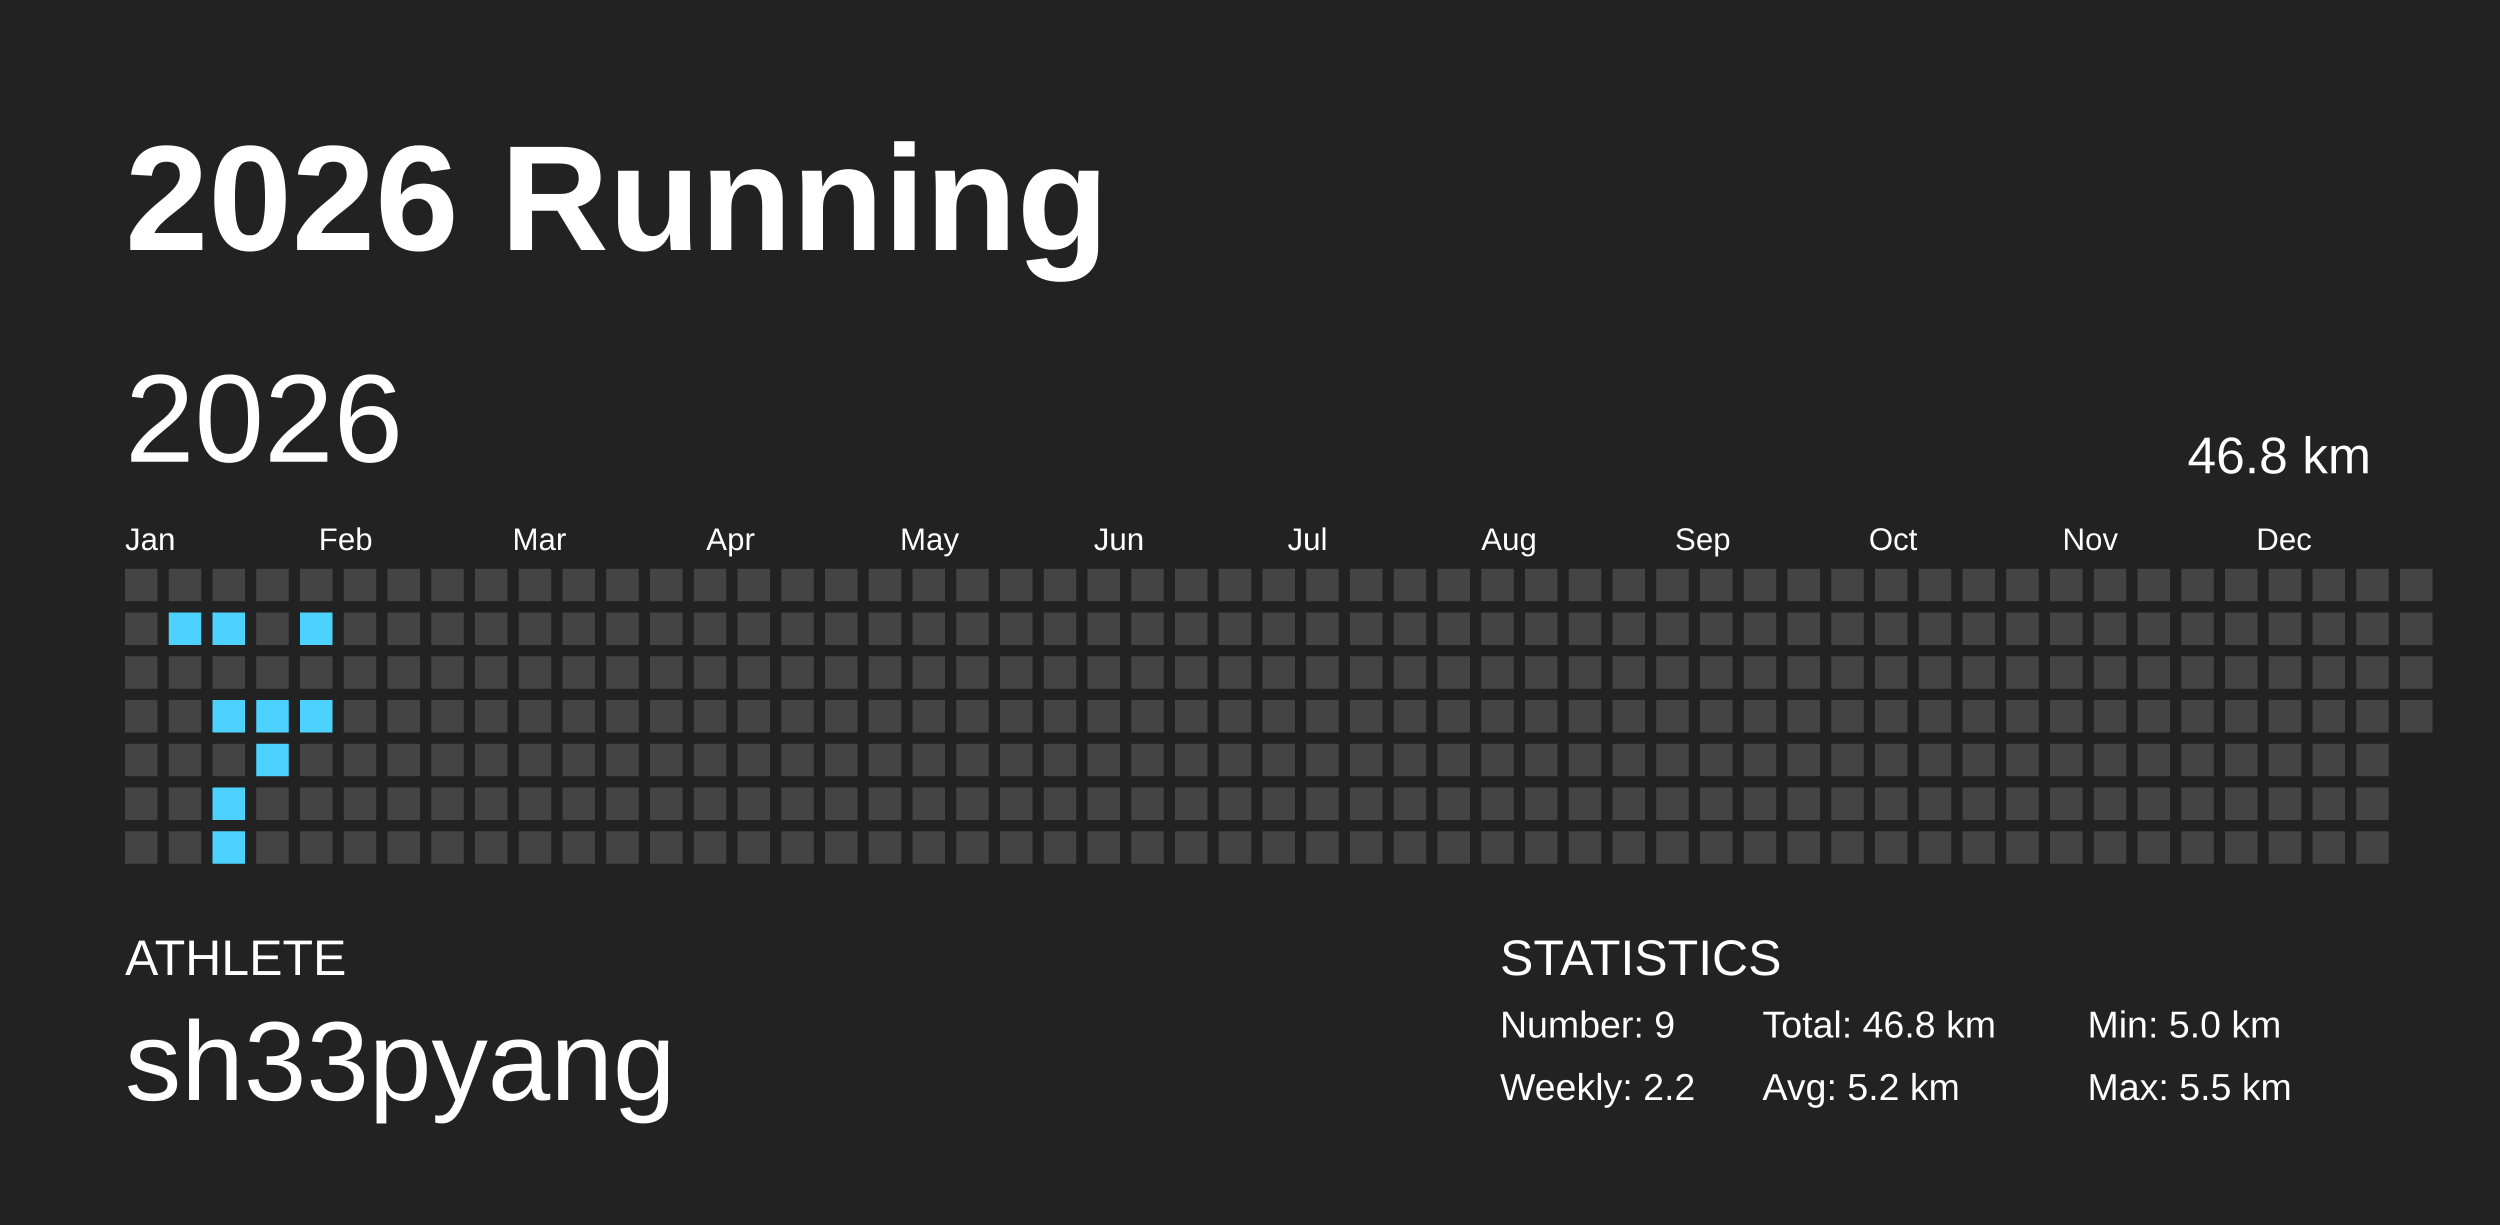
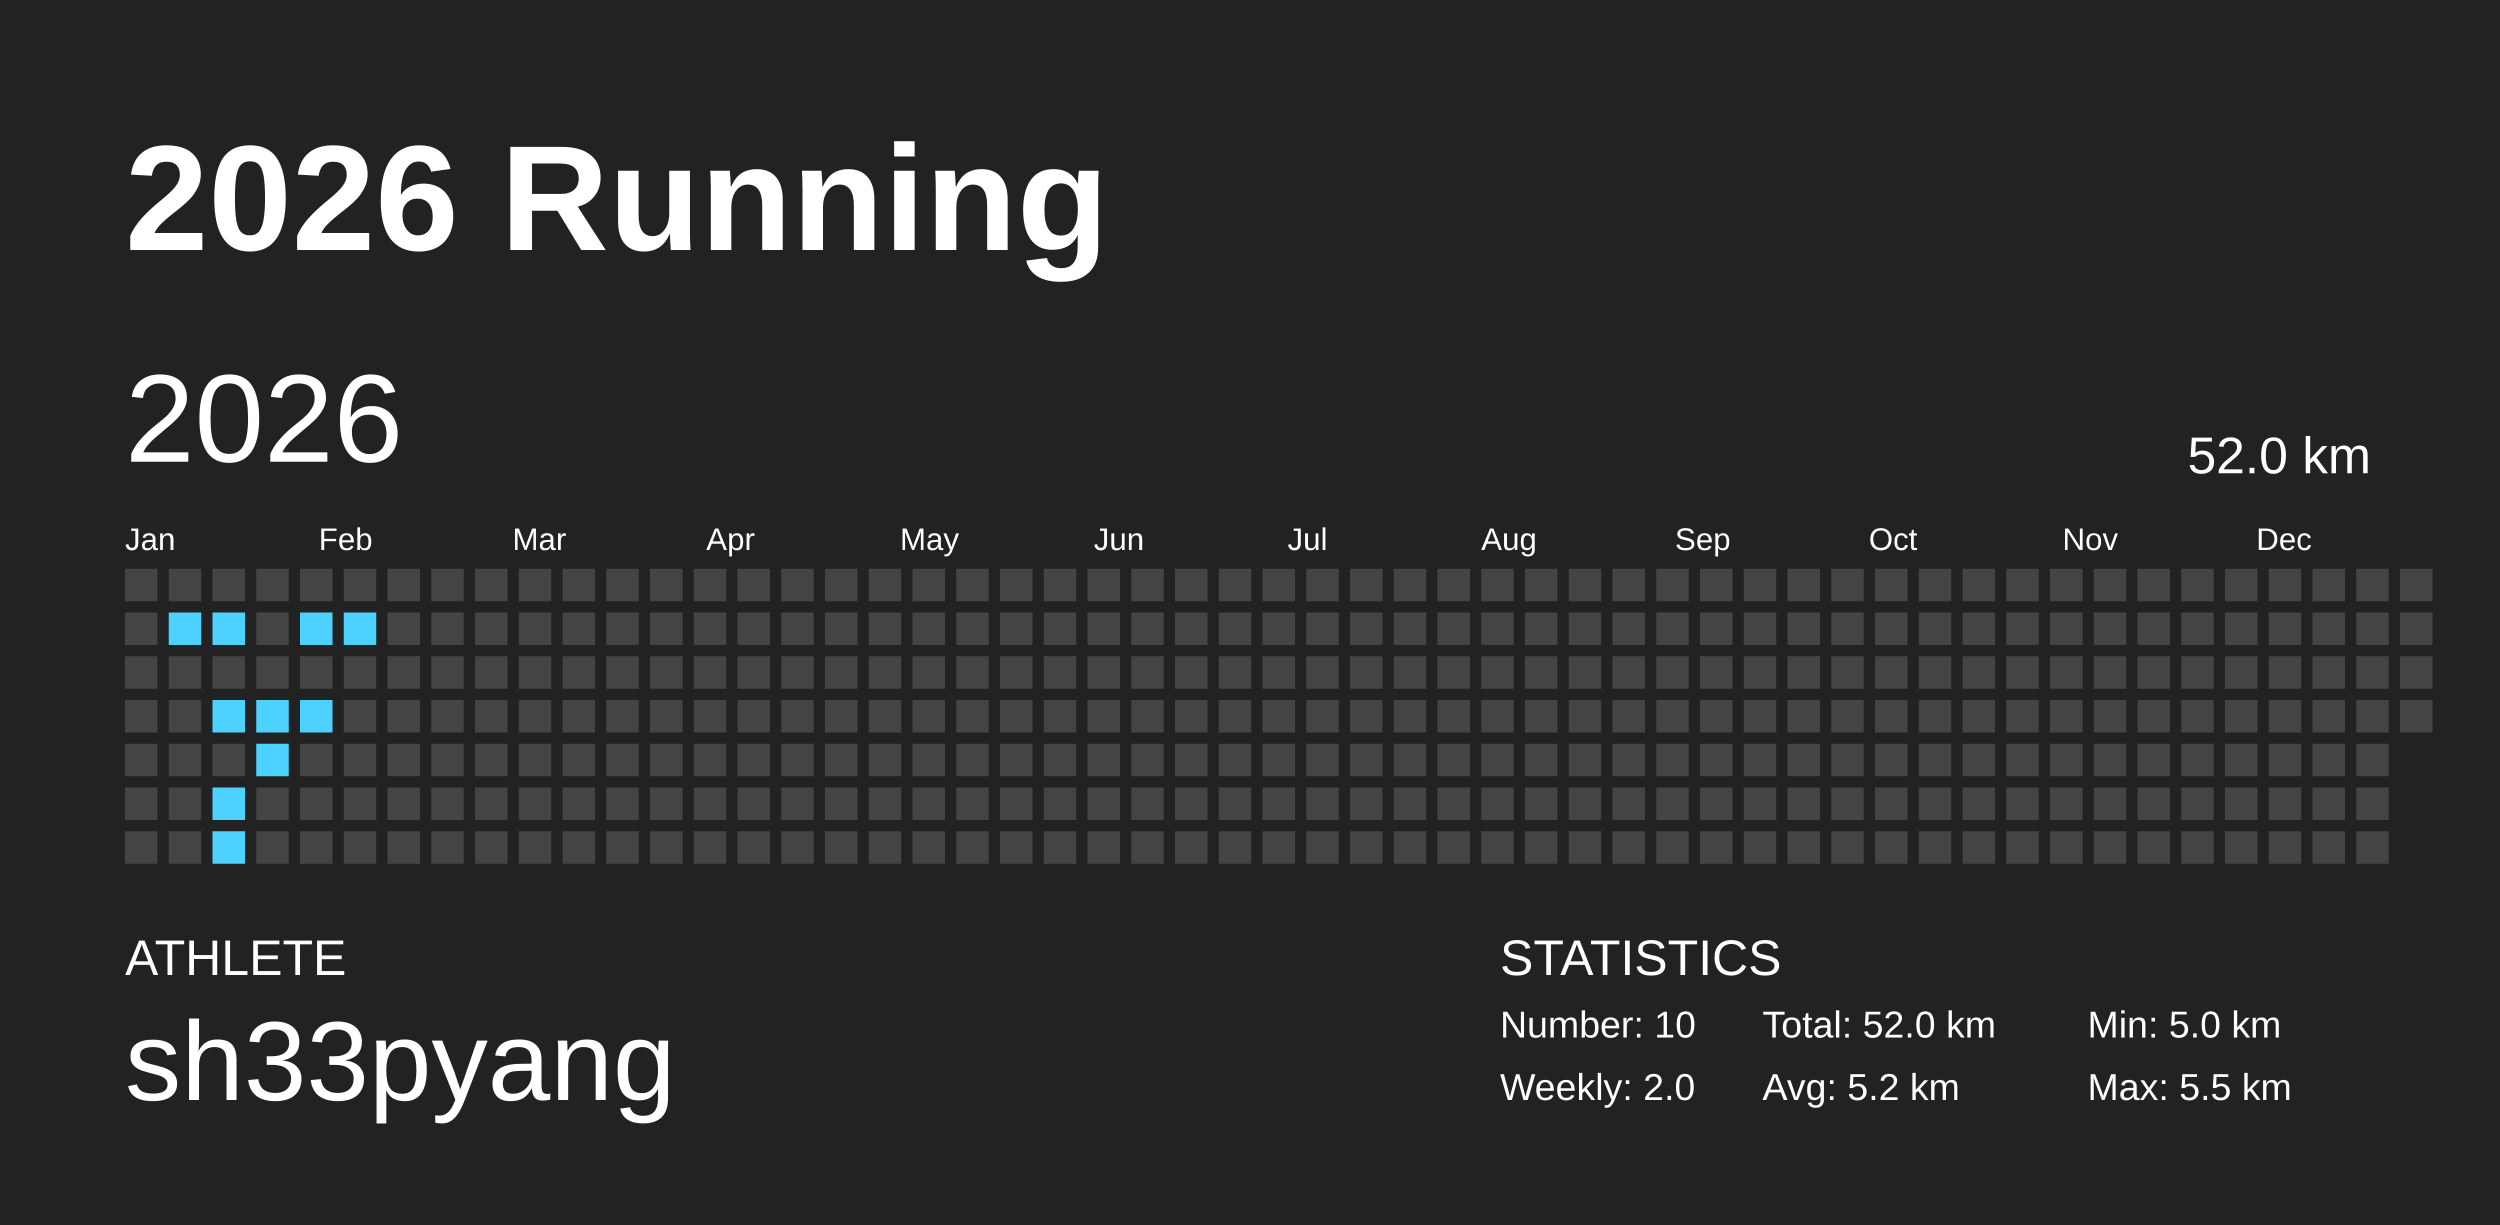
<svg xmlns="http://www.w3.org/2000/svg" baseProfile="full" height="98mm" version="1.1" viewBox="0,0,200,98" width="200mm">
  <defs />
  <rect fill="#222222" height="98" width="200" x="0" y="0" />
  <text fill="#FFFFFF" style="font-size:12px; font-family:Arial; font-weight:bold;" x="10" y="20">2026 Running</text>
  <text fill="#FFFFFF" style="font-size:4px; font-family:Arial" x="10" y="78">ATHLETE</text>
  <text fill="#FFFFFF" style="font-size:9px; font-family:Arial" x="10" y="88">sh33pyang</text>
  <text fill="#FFFFFF" style="font-size:4px; font-family:Arial" x="120" y="78">STATISTICS</text>
-   <text fill="#FFFFFF" style="font-size:3px; font-family:Arial" x="120" y="83">Number: 9</text>
-   <text fill="#FFFFFF" style="font-size:3px; font-family:Arial" x="120" y="88">Weekly: 2.2</text>
-   <text fill="#FFFFFF" style="font-size:3px; font-family:Arial" x="141" y="83">Total: 46.8 km</text>
+   <text fill="#FFFFFF" style="font-size:3px; font-family:Arial" x="120" y="83">Number: 10</text>
+   <text fill="#FFFFFF" style="font-size:3px; font-family:Arial" x="120" y="88">Weekly: 2.0</text>
+   <text fill="#FFFFFF" style="font-size:3px; font-family:Arial" x="141" y="83">Total: 52.0 km</text>
  <text fill="#FFFFFF" style="font-size:3px; font-family:Arial" x="141" y="88">Avg: 5.2 km</text>
  <text fill="#FFFFFF" style="font-size:3px; font-family:Arial" x="167" y="83">Min: 5.0 km</text>
  <text fill="#FFFFFF" style="font-size:3px; font-family:Arial" x="167" y="88">Max: 5.5 km</text>
  <text dominant-baseline="hanging" fill="#FFFFFF" style="font-size:10.0px; font-family:Arial;" x="10" y="30">2026</text>
-   <text dominant-baseline="hanging" fill="#FFFFFF" style="font-size:4.125px; font-family:Arial;" x="175" y="35">46.8 km</text>
+   <text dominant-baseline="hanging" fill="#FFFFFF" style="font-size:4.125px; font-family:Arial;" x="175" y="35">52.0 km</text>
  <text fill="#FFFFFF" style="font-size:2.5px; font-family:Arial" x="10.0" y="44">Jan</text>
  <text fill="#FFFFFF" style="font-size:2.5px; font-family:Arial" x="25.5" y="44">Feb</text>
  <text fill="#FFFFFF" style="font-size:2.5px; font-family:Arial" x="41.0" y="44">Mar</text>
  <text fill="#FFFFFF" style="font-size:2.5px; font-family:Arial" x="56.5" y="44">Apr</text>
  <text fill="#FFFFFF" style="font-size:2.5px; font-family:Arial" x="72.0" y="44">May</text>
  <text fill="#FFFFFF" style="font-size:2.5px; font-family:Arial" x="87.5" y="44">Jun</text>
  <text fill="#FFFFFF" style="font-size:2.5px; font-family:Arial" x="103.0" y="44">Jul</text>
  <text fill="#FFFFFF" style="font-size:2.5px; font-family:Arial" x="118.5" y="44">Aug</text>
  <text fill="#FFFFFF" style="font-size:2.5px; font-family:Arial" x="134.0" y="44">Sep</text>
  <text fill="#FFFFFF" style="font-size:2.5px; font-family:Arial" x="149.5" y="44">Oct</text>
  <text fill="#FFFFFF" style="font-size:2.5px; font-family:Arial" x="165.0" y="44">Nov</text>
  <text fill="#FFFFFF" style="font-size:2.5px; font-family:Arial" x="180.5" y="44">Dec</text>
  <rect fill="#444444" height="2.6" width="2.6" x="10.0" y="45.5" />
  <rect fill="#444444" height="2.6" width="2.6" x="10.0" y="49.0" />
  <rect fill="#444444" height="2.6" width="2.6" x="10.0" y="52.5" />
  <rect fill="#444444" height="2.6" width="2.6" x="10.0" y="56.0" />
  <rect fill="#444444" height="2.6" width="2.6" x="10.0" y="59.5" />
  <rect fill="#444444" height="2.6" width="2.6" x="10.0" y="63.0" />
  <rect fill="#444444" height="2.6" width="2.6" x="10.0" y="66.5" />
  <rect fill="#444444" height="2.6" width="2.6" x="13.5" y="45.5" />
  <rect fill="#4dd2ff" height="2.6" width="2.6" x="13.5" y="49.0" />
  <rect fill="#444444" height="2.6" width="2.6" x="13.5" y="52.5" />
  <rect fill="#444444" height="2.6" width="2.6" x="13.5" y="56.0" />
  <rect fill="#444444" height="2.6" width="2.6" x="13.5" y="59.5" />
  <rect fill="#444444" height="2.6" width="2.6" x="13.5" y="63.0" />
  <rect fill="#444444" height="2.6" width="2.6" x="13.5" y="66.5" />
  <rect fill="#444444" height="2.6" width="2.6" x="17.0" y="45.5" />
  <rect fill="#4dd2ff" height="2.6" width="2.6" x="17.0" y="49.0" />
  <rect fill="#444444" height="2.6" width="2.6" x="17.0" y="52.5" />
  <rect fill="#4dd2ff" height="2.6" width="2.6" x="17.0" y="56.0" />
  <rect fill="#444444" height="2.6" width="2.6" x="17.0" y="59.5" />
  <rect fill="#4dd2ff" height="2.6" width="2.6" x="17.0" y="63.0" />
  <rect fill="#4dd2ff" height="2.6" width="2.6" x="17.0" y="66.5" />
  <rect fill="#444444" height="2.6" width="2.6" x="20.5" y="45.5" />
  <rect fill="#444444" height="2.6" width="2.6" x="20.5" y="49.0" />
  <rect fill="#444444" height="2.6" width="2.6" x="20.5" y="52.5" />
  <rect fill="#4dd2ff" height="2.6" width="2.6" x="20.5" y="56.0" />
  <rect fill="#4dd2ff" height="2.6" width="2.6" x="20.5" y="59.5" />
  <rect fill="#444444" height="2.6" width="2.6" x="20.5" y="63.0" />
  <rect fill="#444444" height="2.6" width="2.6" x="20.5" y="66.5" />
  <rect fill="#444444" height="2.6" width="2.6" x="24.0" y="45.5" />
  <rect fill="#4dd2ff" height="2.6" width="2.6" x="24.0" y="49.0" />
  <rect fill="#444444" height="2.6" width="2.6" x="24.0" y="52.5" />
  <rect fill="#4dd2ff" height="2.6" width="2.6" x="24.0" y="56.0" />
  <rect fill="#444444" height="2.6" width="2.6" x="24.0" y="59.5" />
  <rect fill="#444444" height="2.6" width="2.6" x="24.0" y="63.0" />
  <rect fill="#444444" height="2.6" width="2.6" x="24.0" y="66.5" />
  <rect fill="#444444" height="2.6" width="2.6" x="27.5" y="45.5" />
-   <rect fill="#444444" height="2.6" width="2.6" x="27.5" y="49.0" />
+   <rect fill="#4dd2ff" height="2.6" width="2.6" x="27.5" y="49.0" />
  <rect fill="#444444" height="2.6" width="2.6" x="27.5" y="52.5" />
  <rect fill="#444444" height="2.6" width="2.6" x="27.5" y="56.0" />
  <rect fill="#444444" height="2.6" width="2.6" x="27.5" y="59.5" />
  <rect fill="#444444" height="2.6" width="2.6" x="27.5" y="63.0" />
  <rect fill="#444444" height="2.6" width="2.6" x="27.5" y="66.5" />
  <rect fill="#444444" height="2.6" width="2.6" x="31.0" y="45.5" />
  <rect fill="#444444" height="2.6" width="2.6" x="31.0" y="49.0" />
  <rect fill="#444444" height="2.6" width="2.6" x="31.0" y="52.5" />
  <rect fill="#444444" height="2.6" width="2.6" x="31.0" y="56.0" />
  <rect fill="#444444" height="2.6" width="2.6" x="31.0" y="59.5" />
  <rect fill="#444444" height="2.6" width="2.6" x="31.0" y="63.0" />
  <rect fill="#444444" height="2.6" width="2.6" x="31.0" y="66.5" />
  <rect fill="#444444" height="2.6" width="2.6" x="34.5" y="45.5" />
  <rect fill="#444444" height="2.6" width="2.6" x="34.5" y="49.0" />
  <rect fill="#444444" height="2.6" width="2.6" x="34.5" y="52.5" />
  <rect fill="#444444" height="2.6" width="2.6" x="34.5" y="56.0" />
  <rect fill="#444444" height="2.6" width="2.6" x="34.5" y="59.5" />
  <rect fill="#444444" height="2.6" width="2.6" x="34.5" y="63.0" />
  <rect fill="#444444" height="2.6" width="2.6" x="34.5" y="66.5" />
  <rect fill="#444444" height="2.6" width="2.6" x="38.0" y="45.5" />
  <rect fill="#444444" height="2.6" width="2.6" x="38.0" y="49.0" />
  <rect fill="#444444" height="2.6" width="2.6" x="38.0" y="52.5" />
  <rect fill="#444444" height="2.6" width="2.6" x="38.0" y="56.0" />
  <rect fill="#444444" height="2.6" width="2.6" x="38.0" y="59.5" />
  <rect fill="#444444" height="2.6" width="2.6" x="38.0" y="63.0" />
  <rect fill="#444444" height="2.6" width="2.6" x="38.0" y="66.5" />
  <rect fill="#444444" height="2.6" width="2.6" x="41.5" y="45.5" />
  <rect fill="#444444" height="2.6" width="2.6" x="41.5" y="49.0" />
  <rect fill="#444444" height="2.6" width="2.6" x="41.5" y="52.5" />
  <rect fill="#444444" height="2.6" width="2.6" x="41.5" y="56.0" />
  <rect fill="#444444" height="2.6" width="2.6" x="41.5" y="59.5" />
  <rect fill="#444444" height="2.6" width="2.6" x="41.5" y="63.0" />
  <rect fill="#444444" height="2.6" width="2.6" x="41.5" y="66.5" />
  <rect fill="#444444" height="2.6" width="2.6" x="45.0" y="45.5" />
  <rect fill="#444444" height="2.6" width="2.6" x="45.0" y="49.0" />
  <rect fill="#444444" height="2.6" width="2.6" x="45.0" y="52.5" />
  <rect fill="#444444" height="2.6" width="2.6" x="45.0" y="56.0" />
  <rect fill="#444444" height="2.6" width="2.6" x="45.0" y="59.5" />
  <rect fill="#444444" height="2.6" width="2.6" x="45.0" y="63.0" />
  <rect fill="#444444" height="2.6" width="2.6" x="45.0" y="66.5" />
  <rect fill="#444444" height="2.6" width="2.6" x="48.5" y="45.5" />
  <rect fill="#444444" height="2.6" width="2.6" x="48.5" y="49.0" />
  <rect fill="#444444" height="2.6" width="2.6" x="48.5" y="52.5" />
  <rect fill="#444444" height="2.6" width="2.6" x="48.5" y="56.0" />
  <rect fill="#444444" height="2.6" width="2.6" x="48.5" y="59.5" />
  <rect fill="#444444" height="2.6" width="2.6" x="48.5" y="63.0" />
  <rect fill="#444444" height="2.6" width="2.6" x="48.5" y="66.5" />
  <rect fill="#444444" height="2.6" width="2.6" x="52.0" y="45.5" />
  <rect fill="#444444" height="2.6" width="2.6" x="52.0" y="49.0" />
  <rect fill="#444444" height="2.6" width="2.6" x="52.0" y="52.5" />
  <rect fill="#444444" height="2.6" width="2.6" x="52.0" y="56.0" />
  <rect fill="#444444" height="2.6" width="2.6" x="52.0" y="59.5" />
  <rect fill="#444444" height="2.6" width="2.6" x="52.0" y="63.0" />
  <rect fill="#444444" height="2.6" width="2.6" x="52.0" y="66.5" />
  <rect fill="#444444" height="2.6" width="2.6" x="55.5" y="45.5" />
  <rect fill="#444444" height="2.6" width="2.6" x="55.5" y="49.0" />
  <rect fill="#444444" height="2.6" width="2.6" x="55.5" y="52.5" />
  <rect fill="#444444" height="2.6" width="2.6" x="55.5" y="56.0" />
  <rect fill="#444444" height="2.6" width="2.6" x="55.5" y="59.5" />
  <rect fill="#444444" height="2.6" width="2.6" x="55.5" y="63.0" />
  <rect fill="#444444" height="2.6" width="2.6" x="55.5" y="66.5" />
  <rect fill="#444444" height="2.6" width="2.6" x="59.0" y="45.5" />
  <rect fill="#444444" height="2.6" width="2.6" x="59.0" y="49.0" />
  <rect fill="#444444" height="2.6" width="2.6" x="59.0" y="52.5" />
  <rect fill="#444444" height="2.6" width="2.6" x="59.0" y="56.0" />
  <rect fill="#444444" height="2.6" width="2.6" x="59.0" y="59.5" />
  <rect fill="#444444" height="2.6" width="2.6" x="59.0" y="63.0" />
  <rect fill="#444444" height="2.6" width="2.6" x="59.0" y="66.5" />
  <rect fill="#444444" height="2.6" width="2.6" x="62.5" y="45.5" />
  <rect fill="#444444" height="2.6" width="2.6" x="62.5" y="49.0" />
  <rect fill="#444444" height="2.6" width="2.6" x="62.5" y="52.5" />
  <rect fill="#444444" height="2.6" width="2.6" x="62.5" y="56.0" />
  <rect fill="#444444" height="2.6" width="2.6" x="62.5" y="59.5" />
  <rect fill="#444444" height="2.6" width="2.6" x="62.5" y="63.0" />
  <rect fill="#444444" height="2.6" width="2.6" x="62.5" y="66.5" />
  <rect fill="#444444" height="2.6" width="2.6" x="66.0" y="45.5" />
  <rect fill="#444444" height="2.6" width="2.6" x="66.0" y="49.0" />
  <rect fill="#444444" height="2.6" width="2.6" x="66.0" y="52.5" />
  <rect fill="#444444" height="2.6" width="2.6" x="66.0" y="56.0" />
  <rect fill="#444444" height="2.6" width="2.6" x="66.0" y="59.5" />
  <rect fill="#444444" height="2.6" width="2.6" x="66.0" y="63.0" />
  <rect fill="#444444" height="2.6" width="2.6" x="66.0" y="66.5" />
  <rect fill="#444444" height="2.6" width="2.6" x="69.5" y="45.5" />
  <rect fill="#444444" height="2.6" width="2.6" x="69.5" y="49.0" />
  <rect fill="#444444" height="2.6" width="2.6" x="69.5" y="52.5" />
  <rect fill="#444444" height="2.6" width="2.6" x="69.5" y="56.0" />
  <rect fill="#444444" height="2.6" width="2.6" x="69.5" y="59.5" />
  <rect fill="#444444" height="2.6" width="2.6" x="69.5" y="63.0" />
  <rect fill="#444444" height="2.6" width="2.6" x="69.5" y="66.5" />
  <rect fill="#444444" height="2.6" width="2.6" x="73.0" y="45.5" />
  <rect fill="#444444" height="2.6" width="2.6" x="73.0" y="49.0" />
  <rect fill="#444444" height="2.6" width="2.6" x="73.0" y="52.5" />
  <rect fill="#444444" height="2.6" width="2.6" x="73.0" y="56.0" />
  <rect fill="#444444" height="2.6" width="2.6" x="73.0" y="59.5" />
  <rect fill="#444444" height="2.6" width="2.6" x="73.0" y="63.0" />
  <rect fill="#444444" height="2.6" width="2.6" x="73.0" y="66.5" />
  <rect fill="#444444" height="2.6" width="2.6" x="76.5" y="45.5" />
  <rect fill="#444444" height="2.6" width="2.6" x="76.5" y="49.0" />
  <rect fill="#444444" height="2.6" width="2.6" x="76.5" y="52.5" />
  <rect fill="#444444" height="2.6" width="2.6" x="76.5" y="56.0" />
  <rect fill="#444444" height="2.6" width="2.6" x="76.5" y="59.5" />
  <rect fill="#444444" height="2.6" width="2.6" x="76.5" y="63.0" />
  <rect fill="#444444" height="2.6" width="2.6" x="76.5" y="66.5" />
  <rect fill="#444444" height="2.6" width="2.6" x="80.0" y="45.5" />
  <rect fill="#444444" height="2.6" width="2.6" x="80.0" y="49.0" />
  <rect fill="#444444" height="2.6" width="2.6" x="80.0" y="52.5" />
  <rect fill="#444444" height="2.6" width="2.6" x="80.0" y="56.0" />
  <rect fill="#444444" height="2.6" width="2.6" x="80.0" y="59.5" />
  <rect fill="#444444" height="2.6" width="2.6" x="80.0" y="63.0" />
  <rect fill="#444444" height="2.6" width="2.6" x="80.0" y="66.5" />
  <rect fill="#444444" height="2.6" width="2.6" x="83.5" y="45.5" />
  <rect fill="#444444" height="2.6" width="2.6" x="83.5" y="49.0" />
  <rect fill="#444444" height="2.6" width="2.6" x="83.5" y="52.5" />
  <rect fill="#444444" height="2.6" width="2.6" x="83.5" y="56.0" />
  <rect fill="#444444" height="2.6" width="2.6" x="83.5" y="59.5" />
  <rect fill="#444444" height="2.6" width="2.6" x="83.5" y="63.0" />
  <rect fill="#444444" height="2.6" width="2.6" x="83.5" y="66.5" />
  <rect fill="#444444" height="2.6" width="2.6" x="87.0" y="45.5" />
  <rect fill="#444444" height="2.6" width="2.6" x="87.0" y="49.0" />
  <rect fill="#444444" height="2.6" width="2.6" x="87.0" y="52.5" />
  <rect fill="#444444" height="2.6" width="2.6" x="87.0" y="56.0" />
  <rect fill="#444444" height="2.6" width="2.6" x="87.0" y="59.5" />
  <rect fill="#444444" height="2.6" width="2.6" x="87.0" y="63.0" />
  <rect fill="#444444" height="2.6" width="2.6" x="87.0" y="66.5" />
  <rect fill="#444444" height="2.6" width="2.6" x="90.5" y="45.5" />
  <rect fill="#444444" height="2.6" width="2.6" x="90.5" y="49.0" />
  <rect fill="#444444" height="2.6" width="2.6" x="90.5" y="52.5" />
  <rect fill="#444444" height="2.6" width="2.6" x="90.5" y="56.0" />
  <rect fill="#444444" height="2.6" width="2.6" x="90.5" y="59.5" />
  <rect fill="#444444" height="2.6" width="2.6" x="90.5" y="63.0" />
  <rect fill="#444444" height="2.6" width="2.6" x="90.5" y="66.5" />
  <rect fill="#444444" height="2.6" width="2.6" x="94.0" y="45.5" />
  <rect fill="#444444" height="2.6" width="2.6" x="94.0" y="49.0" />
  <rect fill="#444444" height="2.6" width="2.6" x="94.0" y="52.5" />
  <rect fill="#444444" height="2.6" width="2.6" x="94.0" y="56.0" />
  <rect fill="#444444" height="2.6" width="2.6" x="94.0" y="59.5" />
  <rect fill="#444444" height="2.6" width="2.6" x="94.0" y="63.0" />
  <rect fill="#444444" height="2.6" width="2.6" x="94.0" y="66.5" />
  <rect fill="#444444" height="2.6" width="2.6" x="97.5" y="45.5" />
  <rect fill="#444444" height="2.6" width="2.6" x="97.5" y="49.0" />
  <rect fill="#444444" height="2.6" width="2.6" x="97.5" y="52.5" />
  <rect fill="#444444" height="2.6" width="2.6" x="97.5" y="56.0" />
  <rect fill="#444444" height="2.6" width="2.6" x="97.5" y="59.5" />
  <rect fill="#444444" height="2.6" width="2.6" x="97.5" y="63.0" />
  <rect fill="#444444" height="2.6" width="2.6" x="97.5" y="66.5" />
  <rect fill="#444444" height="2.6" width="2.6" x="101.0" y="45.5" />
  <rect fill="#444444" height="2.6" width="2.6" x="101.0" y="49.0" />
  <rect fill="#444444" height="2.6" width="2.6" x="101.0" y="52.5" />
  <rect fill="#444444" height="2.6" width="2.6" x="101.0" y="56.0" />
  <rect fill="#444444" height="2.6" width="2.6" x="101.0" y="59.5" />
  <rect fill="#444444" height="2.6" width="2.6" x="101.0" y="63.0" />
  <rect fill="#444444" height="2.6" width="2.6" x="101.0" y="66.5" />
  <rect fill="#444444" height="2.6" width="2.6" x="104.5" y="45.5" />
  <rect fill="#444444" height="2.6" width="2.6" x="104.5" y="49.0" />
  <rect fill="#444444" height="2.6" width="2.6" x="104.5" y="52.5" />
  <rect fill="#444444" height="2.6" width="2.6" x="104.5" y="56.0" />
  <rect fill="#444444" height="2.6" width="2.6" x="104.5" y="59.5" />
  <rect fill="#444444" height="2.6" width="2.6" x="104.5" y="63.0" />
  <rect fill="#444444" height="2.6" width="2.6" x="104.5" y="66.5" />
  <rect fill="#444444" height="2.6" width="2.6" x="108.0" y="45.5" />
  <rect fill="#444444" height="2.6" width="2.6" x="108.0" y="49.0" />
  <rect fill="#444444" height="2.6" width="2.6" x="108.0" y="52.5" />
  <rect fill="#444444" height="2.6" width="2.6" x="108.0" y="56.0" />
  <rect fill="#444444" height="2.6" width="2.6" x="108.0" y="59.5" />
  <rect fill="#444444" height="2.6" width="2.6" x="108.0" y="63.0" />
  <rect fill="#444444" height="2.6" width="2.6" x="108.0" y="66.5" />
  <rect fill="#444444" height="2.6" width="2.6" x="111.5" y="45.5" />
  <rect fill="#444444" height="2.6" width="2.6" x="111.5" y="49.0" />
  <rect fill="#444444" height="2.6" width="2.6" x="111.5" y="52.5" />
  <rect fill="#444444" height="2.6" width="2.6" x="111.5" y="56.0" />
  <rect fill="#444444" height="2.6" width="2.6" x="111.5" y="59.5" />
  <rect fill="#444444" height="2.6" width="2.6" x="111.5" y="63.0" />
  <rect fill="#444444" height="2.6" width="2.6" x="111.5" y="66.5" />
  <rect fill="#444444" height="2.6" width="2.6" x="115.0" y="45.5" />
  <rect fill="#444444" height="2.6" width="2.6" x="115.0" y="49.0" />
  <rect fill="#444444" height="2.6" width="2.6" x="115.0" y="52.5" />
  <rect fill="#444444" height="2.6" width="2.6" x="115.0" y="56.0" />
  <rect fill="#444444" height="2.6" width="2.6" x="115.0" y="59.5" />
  <rect fill="#444444" height="2.6" width="2.6" x="115.0" y="63.0" />
  <rect fill="#444444" height="2.6" width="2.6" x="115.0" y="66.5" />
  <rect fill="#444444" height="2.6" width="2.6" x="118.5" y="45.5" />
  <rect fill="#444444" height="2.6" width="2.6" x="118.5" y="49.0" />
  <rect fill="#444444" height="2.6" width="2.6" x="118.5" y="52.5" />
  <rect fill="#444444" height="2.6" width="2.6" x="118.5" y="56.0" />
  <rect fill="#444444" height="2.6" width="2.6" x="118.5" y="59.5" />
  <rect fill="#444444" height="2.6" width="2.6" x="118.5" y="63.0" />
  <rect fill="#444444" height="2.6" width="2.6" x="118.5" y="66.5" />
  <rect fill="#444444" height="2.6" width="2.6" x="122.0" y="45.5" />
  <rect fill="#444444" height="2.6" width="2.6" x="122.0" y="49.0" />
  <rect fill="#444444" height="2.6" width="2.6" x="122.0" y="52.5" />
  <rect fill="#444444" height="2.6" width="2.6" x="122.0" y="56.0" />
  <rect fill="#444444" height="2.6" width="2.6" x="122.0" y="59.5" />
  <rect fill="#444444" height="2.6" width="2.6" x="122.0" y="63.0" />
  <rect fill="#444444" height="2.6" width="2.6" x="122.0" y="66.5" />
  <rect fill="#444444" height="2.6" width="2.6" x="125.5" y="45.5" />
  <rect fill="#444444" height="2.6" width="2.6" x="125.5" y="49.0" />
  <rect fill="#444444" height="2.6" width="2.6" x="125.5" y="52.5" />
  <rect fill="#444444" height="2.6" width="2.6" x="125.5" y="56.0" />
  <rect fill="#444444" height="2.6" width="2.6" x="125.5" y="59.5" />
  <rect fill="#444444" height="2.6" width="2.6" x="125.5" y="63.0" />
  <rect fill="#444444" height="2.6" width="2.6" x="125.5" y="66.5" />
  <rect fill="#444444" height="2.6" width="2.6" x="129.0" y="45.5" />
  <rect fill="#444444" height="2.6" width="2.6" x="129.0" y="49.0" />
  <rect fill="#444444" height="2.6" width="2.6" x="129.0" y="52.5" />
  <rect fill="#444444" height="2.6" width="2.6" x="129.0" y="56.0" />
  <rect fill="#444444" height="2.6" width="2.6" x="129.0" y="59.5" />
  <rect fill="#444444" height="2.6" width="2.6" x="129.0" y="63.0" />
  <rect fill="#444444" height="2.6" width="2.6" x="129.0" y="66.5" />
  <rect fill="#444444" height="2.6" width="2.6" x="132.5" y="45.5" />
  <rect fill="#444444" height="2.6" width="2.6" x="132.5" y="49.0" />
  <rect fill="#444444" height="2.6" width="2.6" x="132.5" y="52.5" />
  <rect fill="#444444" height="2.6" width="2.6" x="132.5" y="56.0" />
  <rect fill="#444444" height="2.6" width="2.6" x="132.5" y="59.5" />
  <rect fill="#444444" height="2.6" width="2.6" x="132.5" y="63.0" />
  <rect fill="#444444" height="2.6" width="2.6" x="132.5" y="66.5" />
  <rect fill="#444444" height="2.6" width="2.6" x="136.0" y="45.5" />
  <rect fill="#444444" height="2.6" width="2.6" x="136.0" y="49.0" />
  <rect fill="#444444" height="2.6" width="2.6" x="136.0" y="52.5" />
  <rect fill="#444444" height="2.6" width="2.6" x="136.0" y="56.0" />
  <rect fill="#444444" height="2.6" width="2.6" x="136.0" y="59.5" />
  <rect fill="#444444" height="2.6" width="2.6" x="136.0" y="63.0" />
  <rect fill="#444444" height="2.6" width="2.6" x="136.0" y="66.5" />
  <rect fill="#444444" height="2.6" width="2.6" x="139.5" y="45.5" />
  <rect fill="#444444" height="2.6" width="2.6" x="139.5" y="49.0" />
  <rect fill="#444444" height="2.6" width="2.6" x="139.5" y="52.5" />
  <rect fill="#444444" height="2.6" width="2.6" x="139.5" y="56.0" />
  <rect fill="#444444" height="2.6" width="2.6" x="139.5" y="59.5" />
  <rect fill="#444444" height="2.6" width="2.6" x="139.5" y="63.0" />
  <rect fill="#444444" height="2.6" width="2.6" x="139.5" y="66.5" />
  <rect fill="#444444" height="2.6" width="2.6" x="143.0" y="45.5" />
  <rect fill="#444444" height="2.6" width="2.6" x="143.0" y="49.0" />
  <rect fill="#444444" height="2.6" width="2.6" x="143.0" y="52.5" />
  <rect fill="#444444" height="2.6" width="2.6" x="143.0" y="56.0" />
  <rect fill="#444444" height="2.6" width="2.6" x="143.0" y="59.5" />
  <rect fill="#444444" height="2.6" width="2.6" x="143.0" y="63.0" />
  <rect fill="#444444" height="2.6" width="2.6" x="143.0" y="66.5" />
  <rect fill="#444444" height="2.6" width="2.6" x="146.5" y="45.5" />
  <rect fill="#444444" height="2.6" width="2.6" x="146.5" y="49.0" />
  <rect fill="#444444" height="2.6" width="2.6" x="146.5" y="52.5" />
  <rect fill="#444444" height="2.6" width="2.6" x="146.5" y="56.0" />
  <rect fill="#444444" height="2.6" width="2.6" x="146.5" y="59.5" />
  <rect fill="#444444" height="2.6" width="2.6" x="146.5" y="63.0" />
  <rect fill="#444444" height="2.6" width="2.6" x="146.5" y="66.5" />
  <rect fill="#444444" height="2.6" width="2.6" x="150.0" y="45.5" />
  <rect fill="#444444" height="2.6" width="2.6" x="150.0" y="49.0" />
  <rect fill="#444444" height="2.6" width="2.6" x="150.0" y="52.5" />
  <rect fill="#444444" height="2.6" width="2.6" x="150.0" y="56.0" />
  <rect fill="#444444" height="2.6" width="2.6" x="150.0" y="59.5" />
  <rect fill="#444444" height="2.6" width="2.6" x="150.0" y="63.0" />
  <rect fill="#444444" height="2.6" width="2.6" x="150.0" y="66.5" />
  <rect fill="#444444" height="2.6" width="2.6" x="153.5" y="45.5" />
  <rect fill="#444444" height="2.6" width="2.6" x="153.5" y="49.0" />
  <rect fill="#444444" height="2.6" width="2.6" x="153.5" y="52.5" />
  <rect fill="#444444" height="2.6" width="2.6" x="153.5" y="56.0" />
  <rect fill="#444444" height="2.6" width="2.6" x="153.5" y="59.5" />
  <rect fill="#444444" height="2.6" width="2.6" x="153.5" y="63.0" />
  <rect fill="#444444" height="2.6" width="2.6" x="153.5" y="66.5" />
  <rect fill="#444444" height="2.6" width="2.6" x="157.0" y="45.5" />
  <rect fill="#444444" height="2.6" width="2.6" x="157.0" y="49.0" />
  <rect fill="#444444" height="2.6" width="2.6" x="157.0" y="52.5" />
  <rect fill="#444444" height="2.6" width="2.6" x="157.0" y="56.0" />
  <rect fill="#444444" height="2.6" width="2.6" x="157.0" y="59.5" />
  <rect fill="#444444" height="2.6" width="2.6" x="157.0" y="63.0" />
  <rect fill="#444444" height="2.6" width="2.6" x="157.0" y="66.5" />
  <rect fill="#444444" height="2.6" width="2.6" x="160.5" y="45.5" />
  <rect fill="#444444" height="2.6" width="2.6" x="160.5" y="49.0" />
  <rect fill="#444444" height="2.6" width="2.6" x="160.5" y="52.5" />
  <rect fill="#444444" height="2.6" width="2.6" x="160.5" y="56.0" />
  <rect fill="#444444" height="2.6" width="2.6" x="160.5" y="59.5" />
  <rect fill="#444444" height="2.6" width="2.6" x="160.5" y="63.0" />
  <rect fill="#444444" height="2.6" width="2.6" x="160.5" y="66.5" />
  <rect fill="#444444" height="2.6" width="2.6" x="164.0" y="45.5" />
  <rect fill="#444444" height="2.6" width="2.6" x="164.0" y="49.0" />
  <rect fill="#444444" height="2.6" width="2.6" x="164.0" y="52.5" />
  <rect fill="#444444" height="2.6" width="2.6" x="164.0" y="56.0" />
  <rect fill="#444444" height="2.6" width="2.6" x="164.0" y="59.5" />
  <rect fill="#444444" height="2.6" width="2.6" x="164.0" y="63.0" />
  <rect fill="#444444" height="2.6" width="2.6" x="164.0" y="66.5" />
  <rect fill="#444444" height="2.6" width="2.6" x="167.5" y="45.5" />
  <rect fill="#444444" height="2.6" width="2.6" x="167.5" y="49.0" />
  <rect fill="#444444" height="2.6" width="2.6" x="167.5" y="52.5" />
  <rect fill="#444444" height="2.6" width="2.6" x="167.5" y="56.0" />
  <rect fill="#444444" height="2.6" width="2.6" x="167.5" y="59.5" />
  <rect fill="#444444" height="2.6" width="2.6" x="167.5" y="63.0" />
  <rect fill="#444444" height="2.6" width="2.6" x="167.5" y="66.5" />
  <rect fill="#444444" height="2.6" width="2.6" x="171.0" y="45.5" />
  <rect fill="#444444" height="2.6" width="2.6" x="171.0" y="49.0" />
  <rect fill="#444444" height="2.6" width="2.6" x="171.0" y="52.5" />
  <rect fill="#444444" height="2.6" width="2.6" x="171.0" y="56.0" />
  <rect fill="#444444" height="2.6" width="2.6" x="171.0" y="59.5" />
  <rect fill="#444444" height="2.6" width="2.6" x="171.0" y="63.0" />
  <rect fill="#444444" height="2.6" width="2.6" x="171.0" y="66.5" />
  <rect fill="#444444" height="2.6" width="2.6" x="174.5" y="45.5" />
  <rect fill="#444444" height="2.6" width="2.6" x="174.5" y="49.0" />
  <rect fill="#444444" height="2.6" width="2.6" x="174.5" y="52.5" />
  <rect fill="#444444" height="2.6" width="2.6" x="174.5" y="56.0" />
  <rect fill="#444444" height="2.6" width="2.6" x="174.5" y="59.5" />
  <rect fill="#444444" height="2.6" width="2.6" x="174.5" y="63.0" />
  <rect fill="#444444" height="2.6" width="2.6" x="174.5" y="66.5" />
  <rect fill="#444444" height="2.6" width="2.6" x="178.0" y="45.5" />
  <rect fill="#444444" height="2.6" width="2.6" x="178.0" y="49.0" />
  <rect fill="#444444" height="2.6" width="2.6" x="178.0" y="52.5" />
  <rect fill="#444444" height="2.6" width="2.6" x="178.0" y="56.0" />
  <rect fill="#444444" height="2.6" width="2.6" x="178.0" y="59.5" />
  <rect fill="#444444" height="2.6" width="2.6" x="178.0" y="63.0" />
  <rect fill="#444444" height="2.6" width="2.6" x="178.0" y="66.5" />
  <rect fill="#444444" height="2.6" width="2.6" x="181.5" y="45.5" />
  <rect fill="#444444" height="2.6" width="2.6" x="181.5" y="49.0" />
  <rect fill="#444444" height="2.6" width="2.6" x="181.5" y="52.5" />
  <rect fill="#444444" height="2.6" width="2.6" x="181.5" y="56.0" />
  <rect fill="#444444" height="2.6" width="2.6" x="181.5" y="59.5" />
  <rect fill="#444444" height="2.6" width="2.6" x="181.5" y="63.0" />
  <rect fill="#444444" height="2.6" width="2.6" x="181.5" y="66.5" />
  <rect fill="#444444" height="2.6" width="2.6" x="185.0" y="45.5" />
  <rect fill="#444444" height="2.6" width="2.6" x="185.0" y="49.0" />
  <rect fill="#444444" height="2.6" width="2.6" x="185.0" y="52.5" />
  <rect fill="#444444" height="2.6" width="2.6" x="185.0" y="56.0" />
  <rect fill="#444444" height="2.6" width="2.6" x="185.0" y="59.5" />
  <rect fill="#444444" height="2.6" width="2.6" x="185.0" y="63.0" />
  <rect fill="#444444" height="2.6" width="2.6" x="185.0" y="66.5" />
  <rect fill="#444444" height="2.6" width="2.6" x="188.5" y="45.5" />
  <rect fill="#444444" height="2.6" width="2.6" x="188.5" y="49.0" />
  <rect fill="#444444" height="2.6" width="2.6" x="188.5" y="52.5" />
  <rect fill="#444444" height="2.6" width="2.6" x="188.5" y="56.0" />
  <rect fill="#444444" height="2.6" width="2.6" x="188.5" y="59.5" />
  <rect fill="#444444" height="2.6" width="2.6" x="188.5" y="63.0" />
  <rect fill="#444444" height="2.6" width="2.6" x="188.5" y="66.5" />
  <rect fill="#444444" height="2.6" width="2.6" x="192.0" y="45.5" />
  <rect fill="#444444" height="2.6" width="2.6" x="192.0" y="49.0" />
  <rect fill="#444444" height="2.6" width="2.6" x="192.0" y="52.5" />
  <rect fill="#444444" height="2.6" width="2.6" x="192.0" y="56.0" />
</svg>
